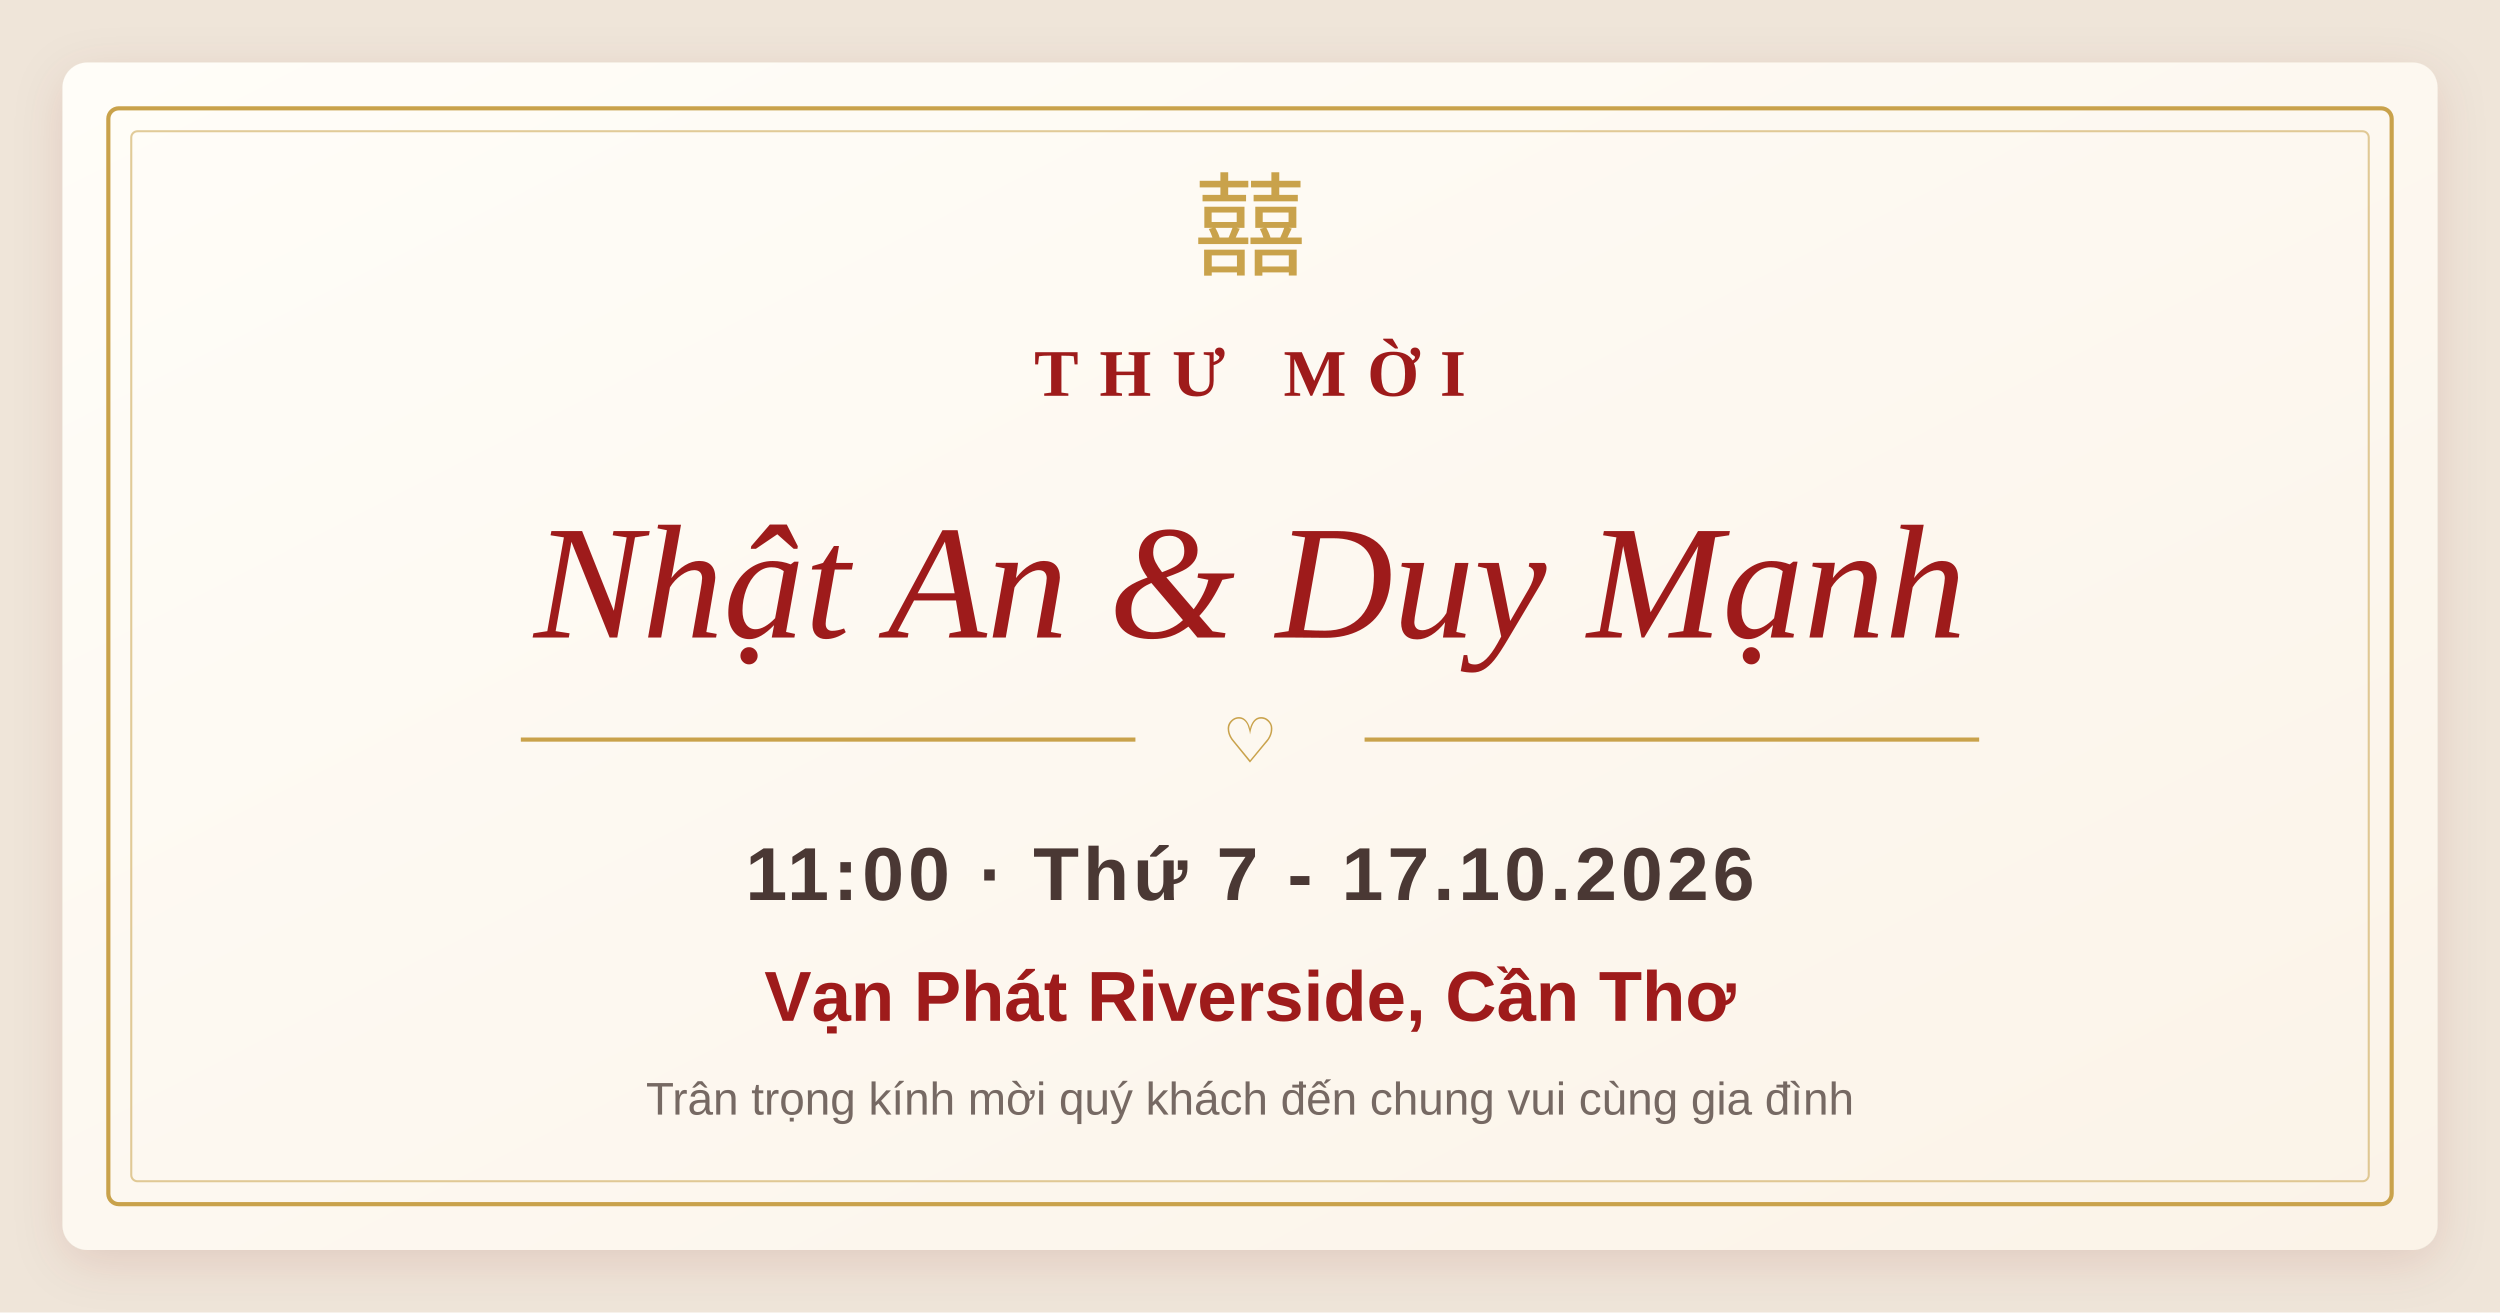
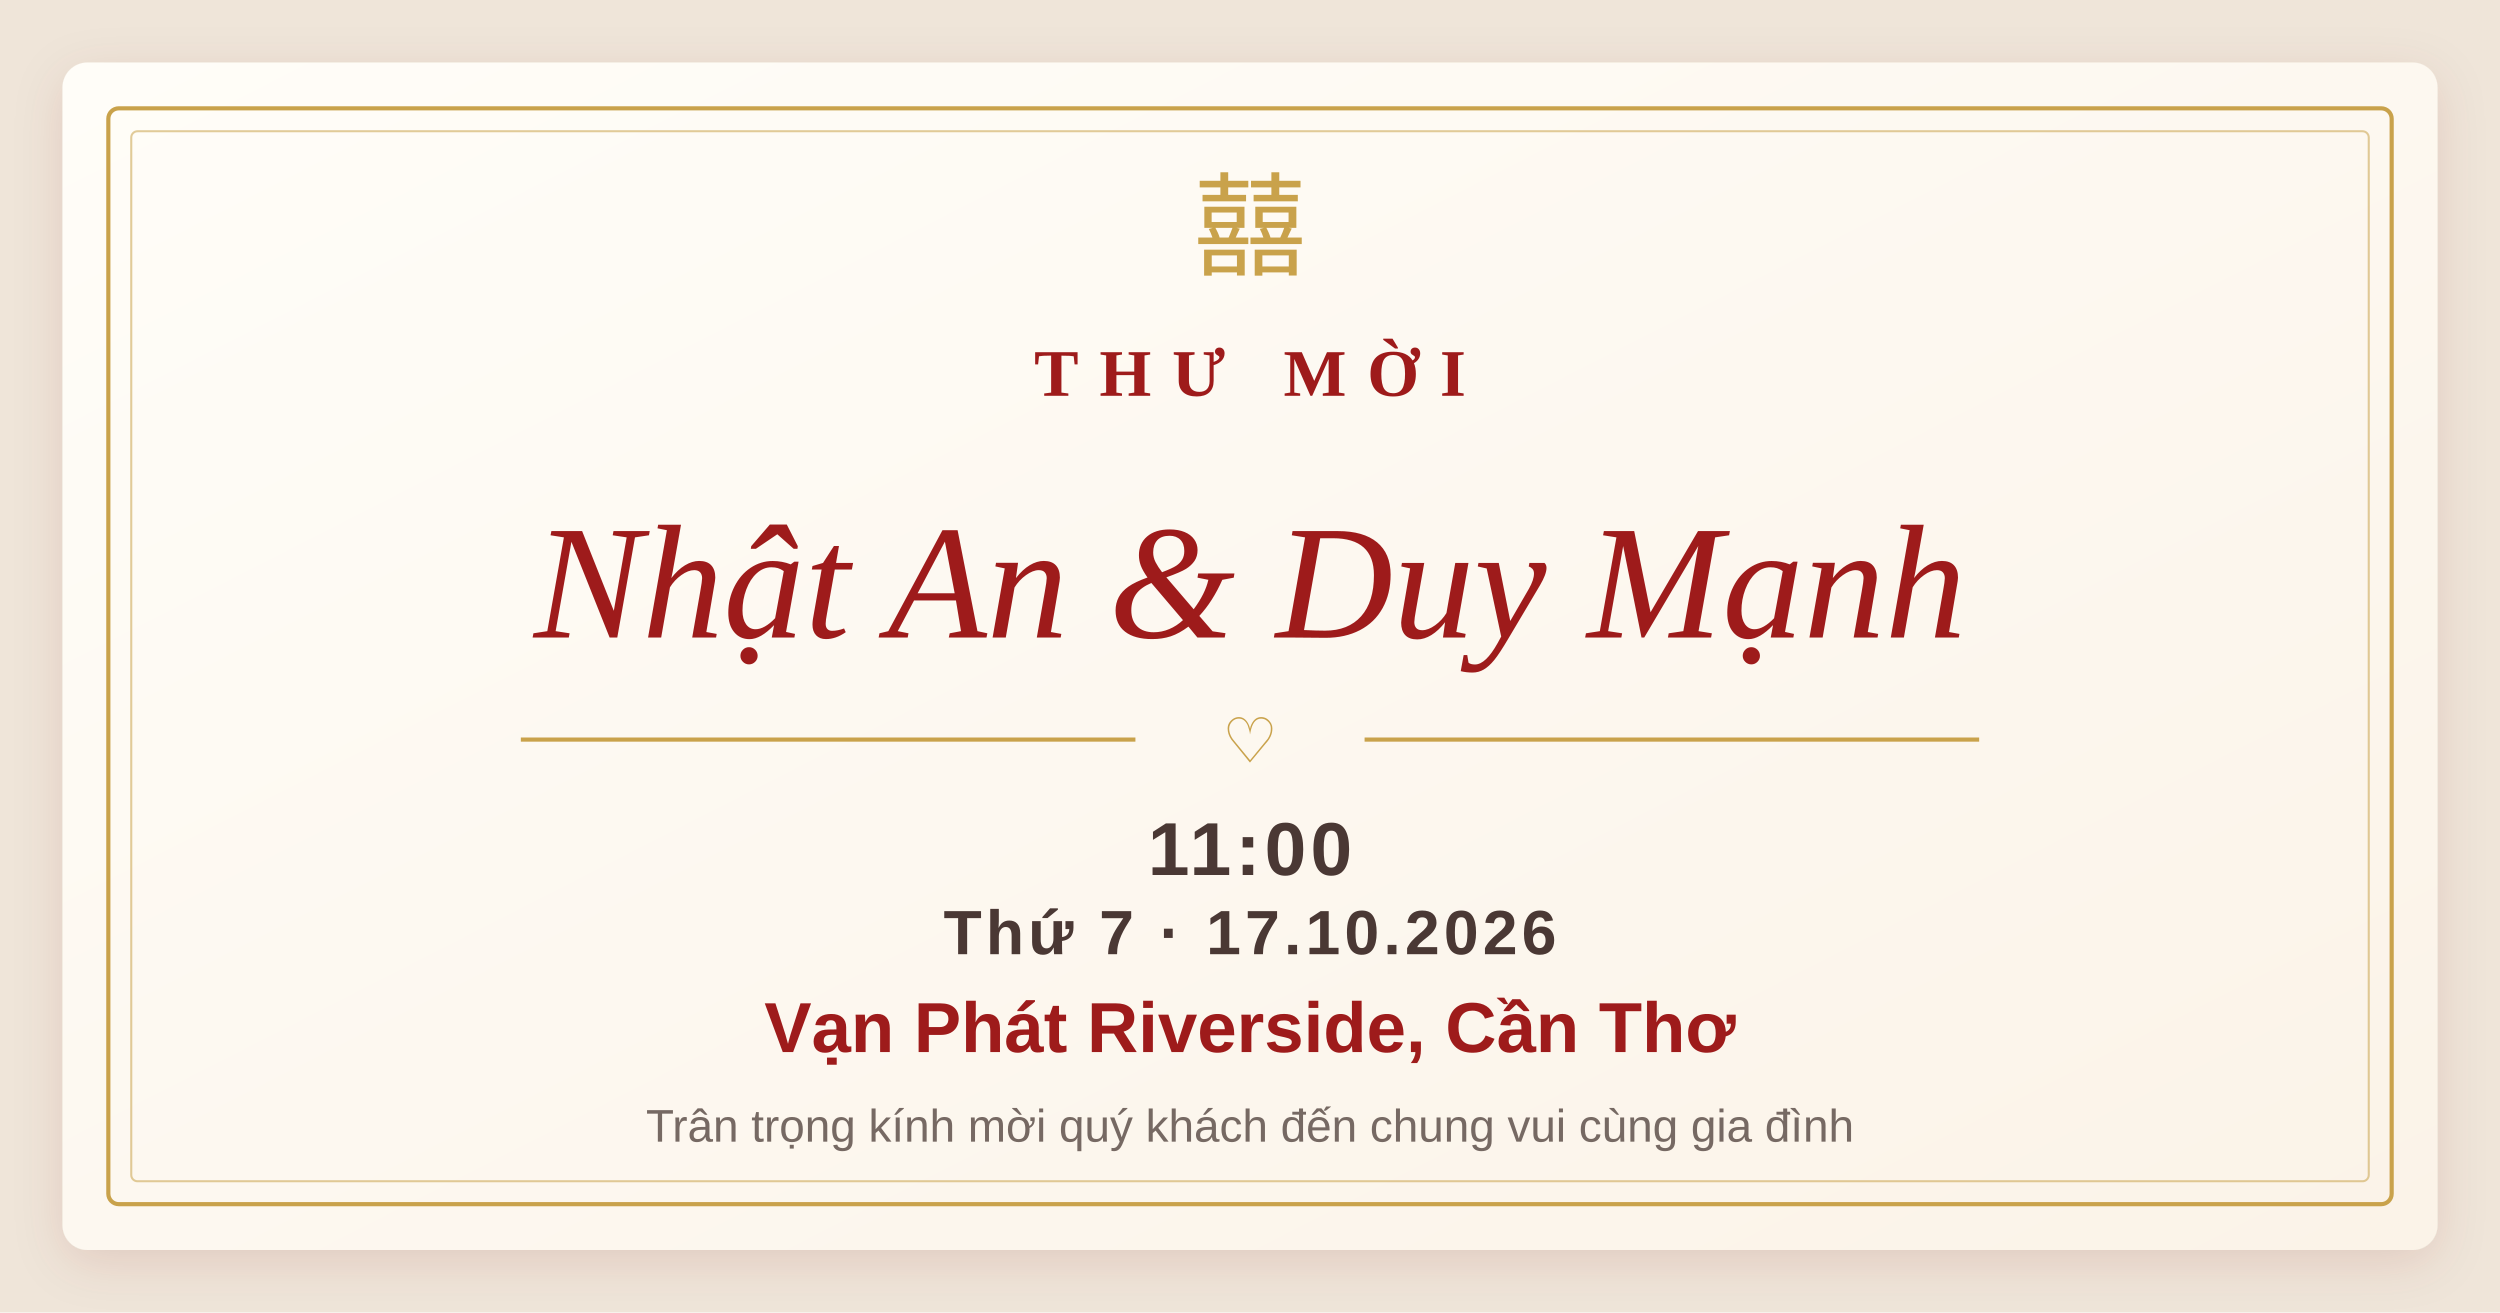
<svg xmlns="http://www.w3.org/2000/svg" width="1200" height="630" viewBox="0 0 1200 630">
  <defs>
    <linearGradient id="paper" x1="0" y1="0" x2="1" y2="1">
      <stop offset="0" stop-color="#fffdf8" />
      <stop offset="1" stop-color="#fbf3e8" />
    </linearGradient>
    <filter id="shadow" x="-20%" y="-20%" width="140%" height="140%">
      <feDropShadow dx="0" dy="6" stdDeviation="12" flood-color="#6d1717" flood-opacity="0.12" />
    </filter>
  </defs>
  <rect width="1200" height="630" fill="#efe5d9" />
  <rect x="30" y="30" width="1140" height="570" rx="12" fill="url(#paper)" filter="url(#shadow)" />
  <rect x="52" y="52" width="1096" height="526" rx="5" fill="none" stroke="#c9a24b" stroke-width="2" />
  <rect x="63" y="63" width="1074" height="504" rx="3" fill="none" stroke="#c9a24b" stroke-width="1" opacity="0.55" />
  <text x="600" y="128" text-anchor="middle" fill="#c9a24b" font-family="Georgia, 'Times New Roman', serif" font-size="54">囍</text>
  <text x="600" y="190" text-anchor="middle" fill="#9e1b1b" font-family="Georgia, 'Times New Roman', serif" font-size="32" font-weight="700" letter-spacing="10">THƯ MỜI</text>
  <text x="600" y="306" text-anchor="middle" fill="#9e1b1b" font-family="Georgia, 'Times New Roman', serif" font-size="78" font-style="italic">Nhật An &amp; Duy Mạnh</text>
  <line x1="250" y1="355" x2="545" y2="355" stroke="#c9a24b" stroke-width="2" />
  <text x="600" y="366" text-anchor="middle" fill="#c9a24b" font-family="Georgia, 'Times New Roman', serif" font-size="30">♡</text>
  <line x1="655" y1="355" x2="950" y2="355" stroke="#c9a24b" stroke-width="2" />
-   <text x="600" y="432" text-anchor="middle" fill="#4a3834" font-family="Arial, 'Helvetica Neue', sans-serif" font-size="36" font-weight="700" letter-spacing="2">11:00 · Thứ 7 - 17.10.2026</text>
-   <text x="600" y="490" text-anchor="middle" fill="#9e1b1b" font-family="Arial, 'Helvetica Neue', sans-serif" font-size="34" font-weight="700">Vạn Phát Riverside, Cần Thơ</text>
-   <text x="600" y="535" text-anchor="middle" fill="#766963" font-family="Arial, 'Helvetica Neue', sans-serif" font-size="22">
+   <text x="600" y="420" text-anchor="middle" fill="#4a3834" font-family="Arial, 'Helvetica Neue', sans-serif" font-size="36" font-weight="700" letter-spacing="2">11:00</text>
+   <text x="600" y="458" text-anchor="middle" fill="#4a3834" font-family="Arial, 'Helvetica Neue', sans-serif" font-size="30" font-weight="700" letter-spacing="2">Thứ 7 · 17.10.2026</text>
+   <text x="600" y="505" text-anchor="middle" fill="#9e1b1b" font-family="Arial, 'Helvetica Neue', sans-serif" font-size="34" font-weight="700">Vạn Phát Riverside, Cần Thơ</text>
+   <text x="600" y="548" text-anchor="middle" fill="#766963" font-family="Arial, 'Helvetica Neue', sans-serif" font-size="22">
    Trân trọng kính mời quý khách đến chung vui cùng gia đình
  </text>
</svg>
